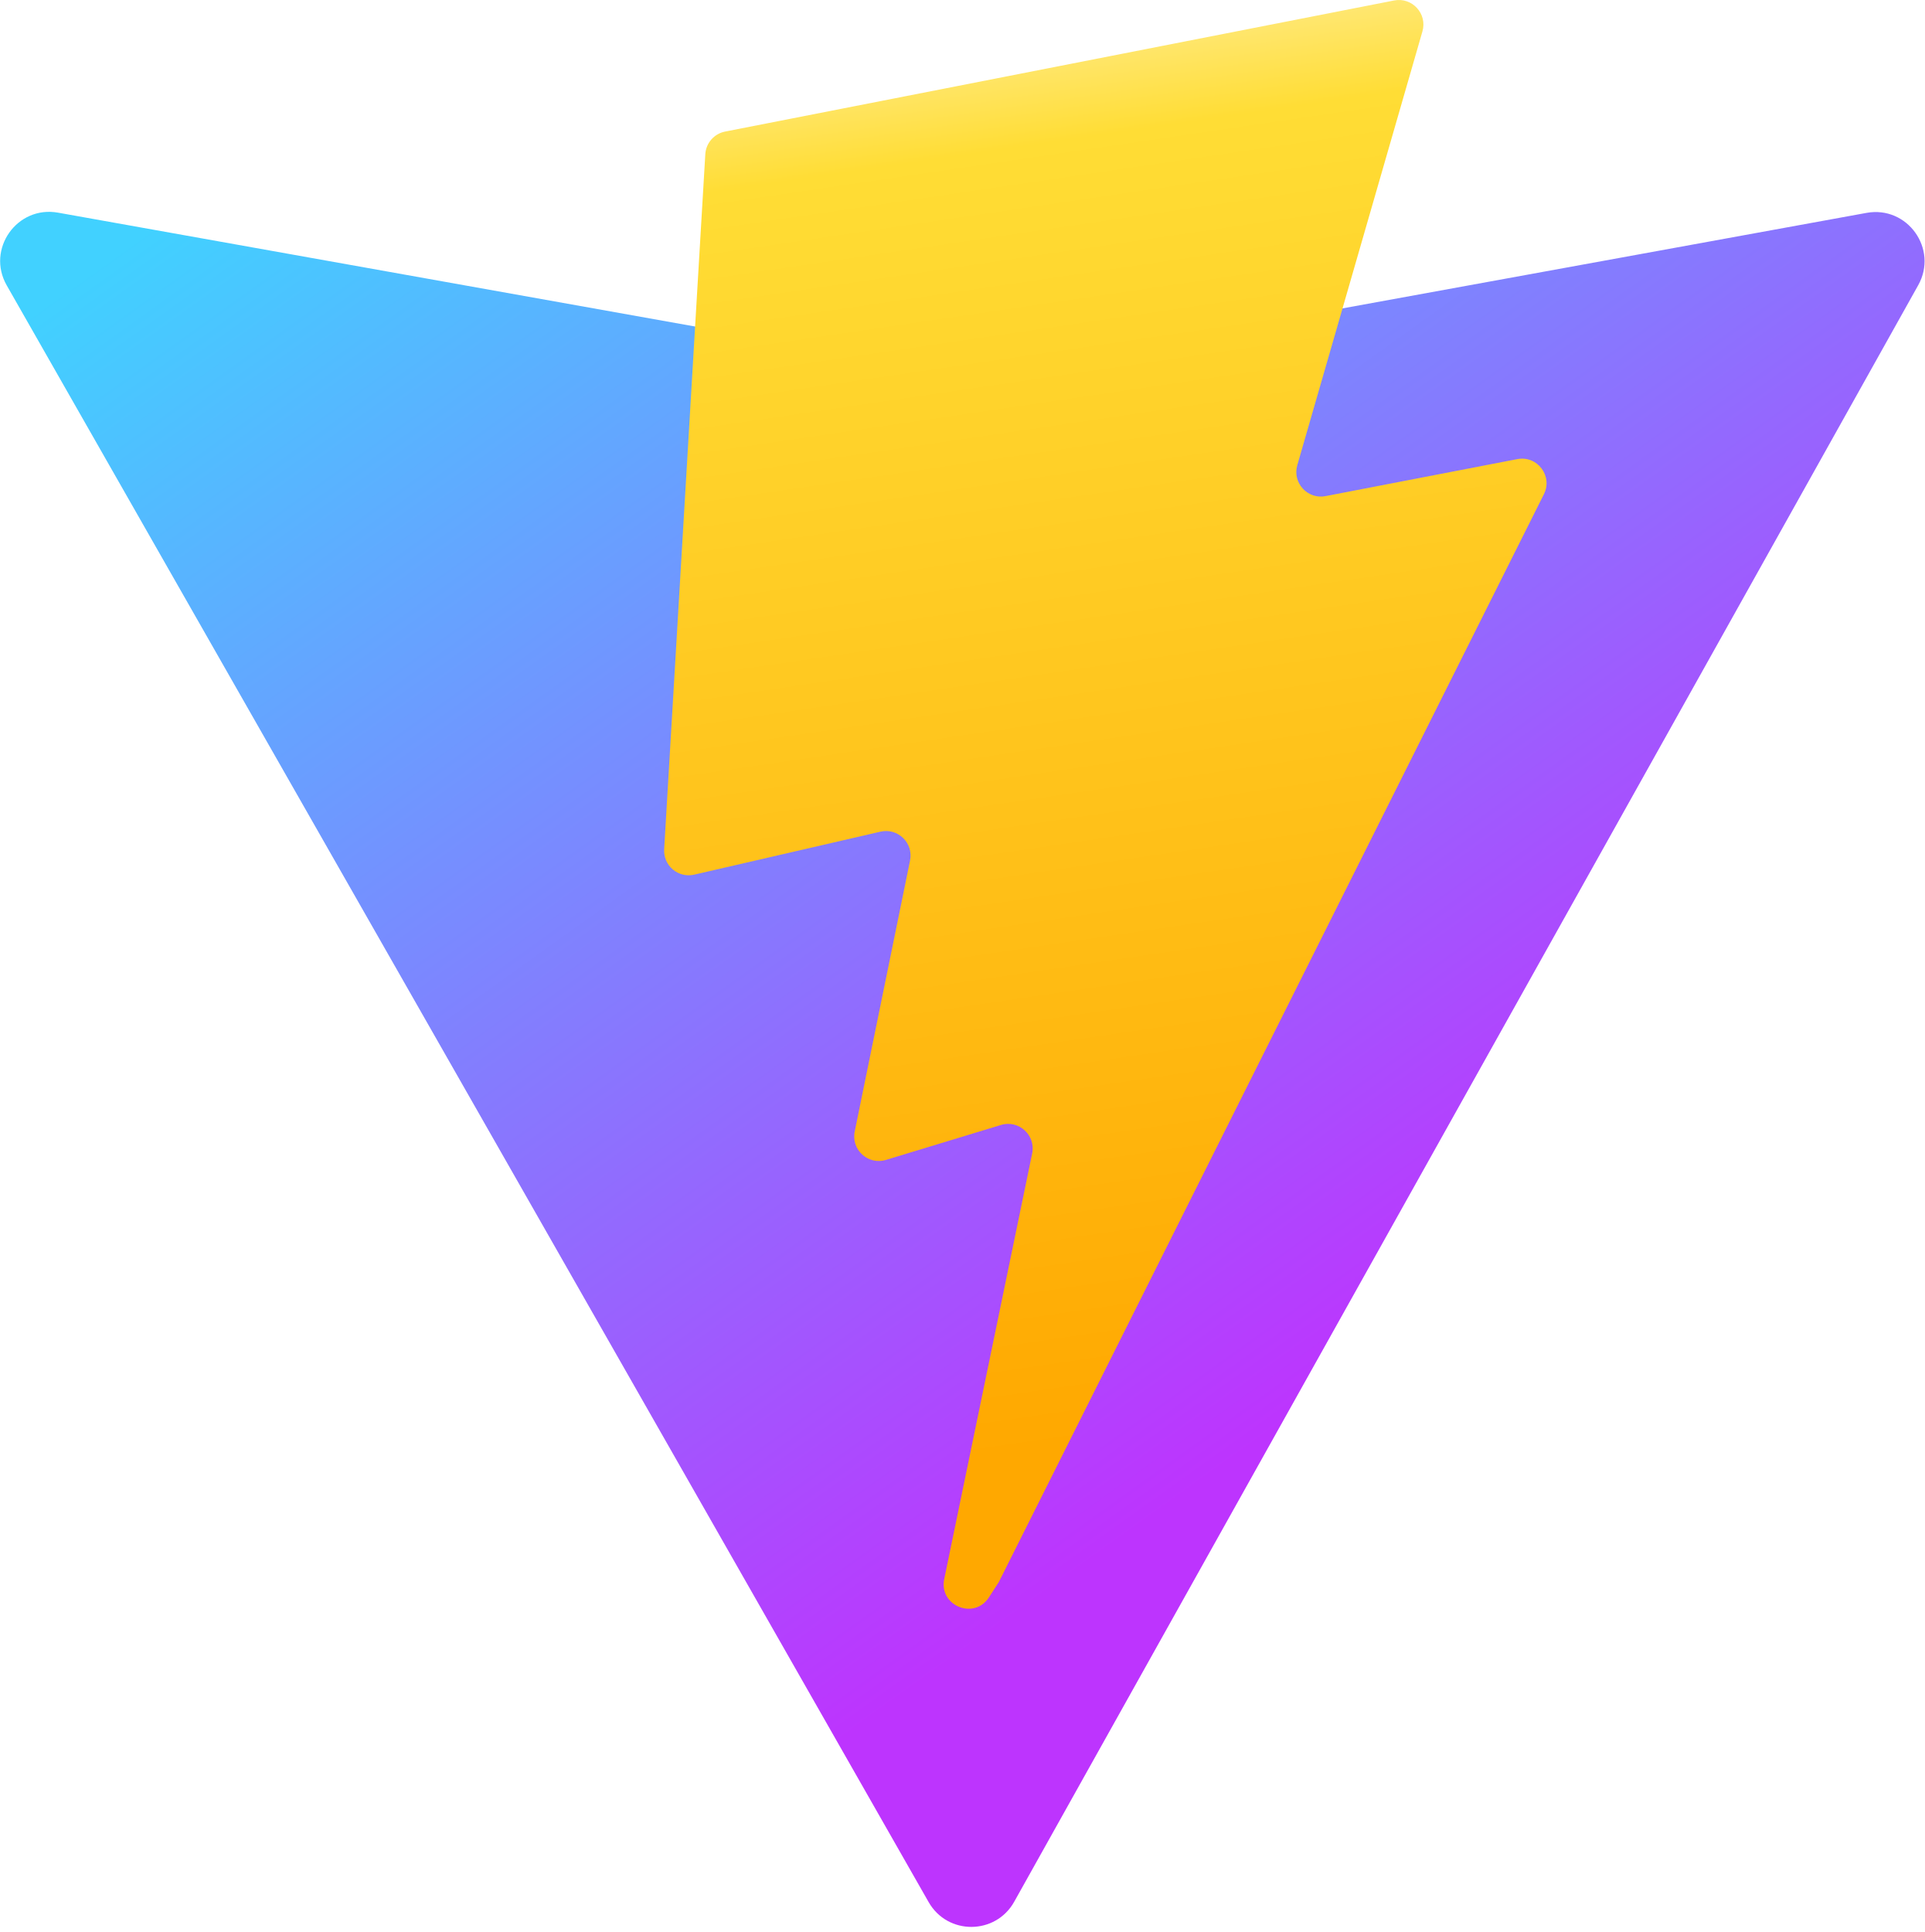
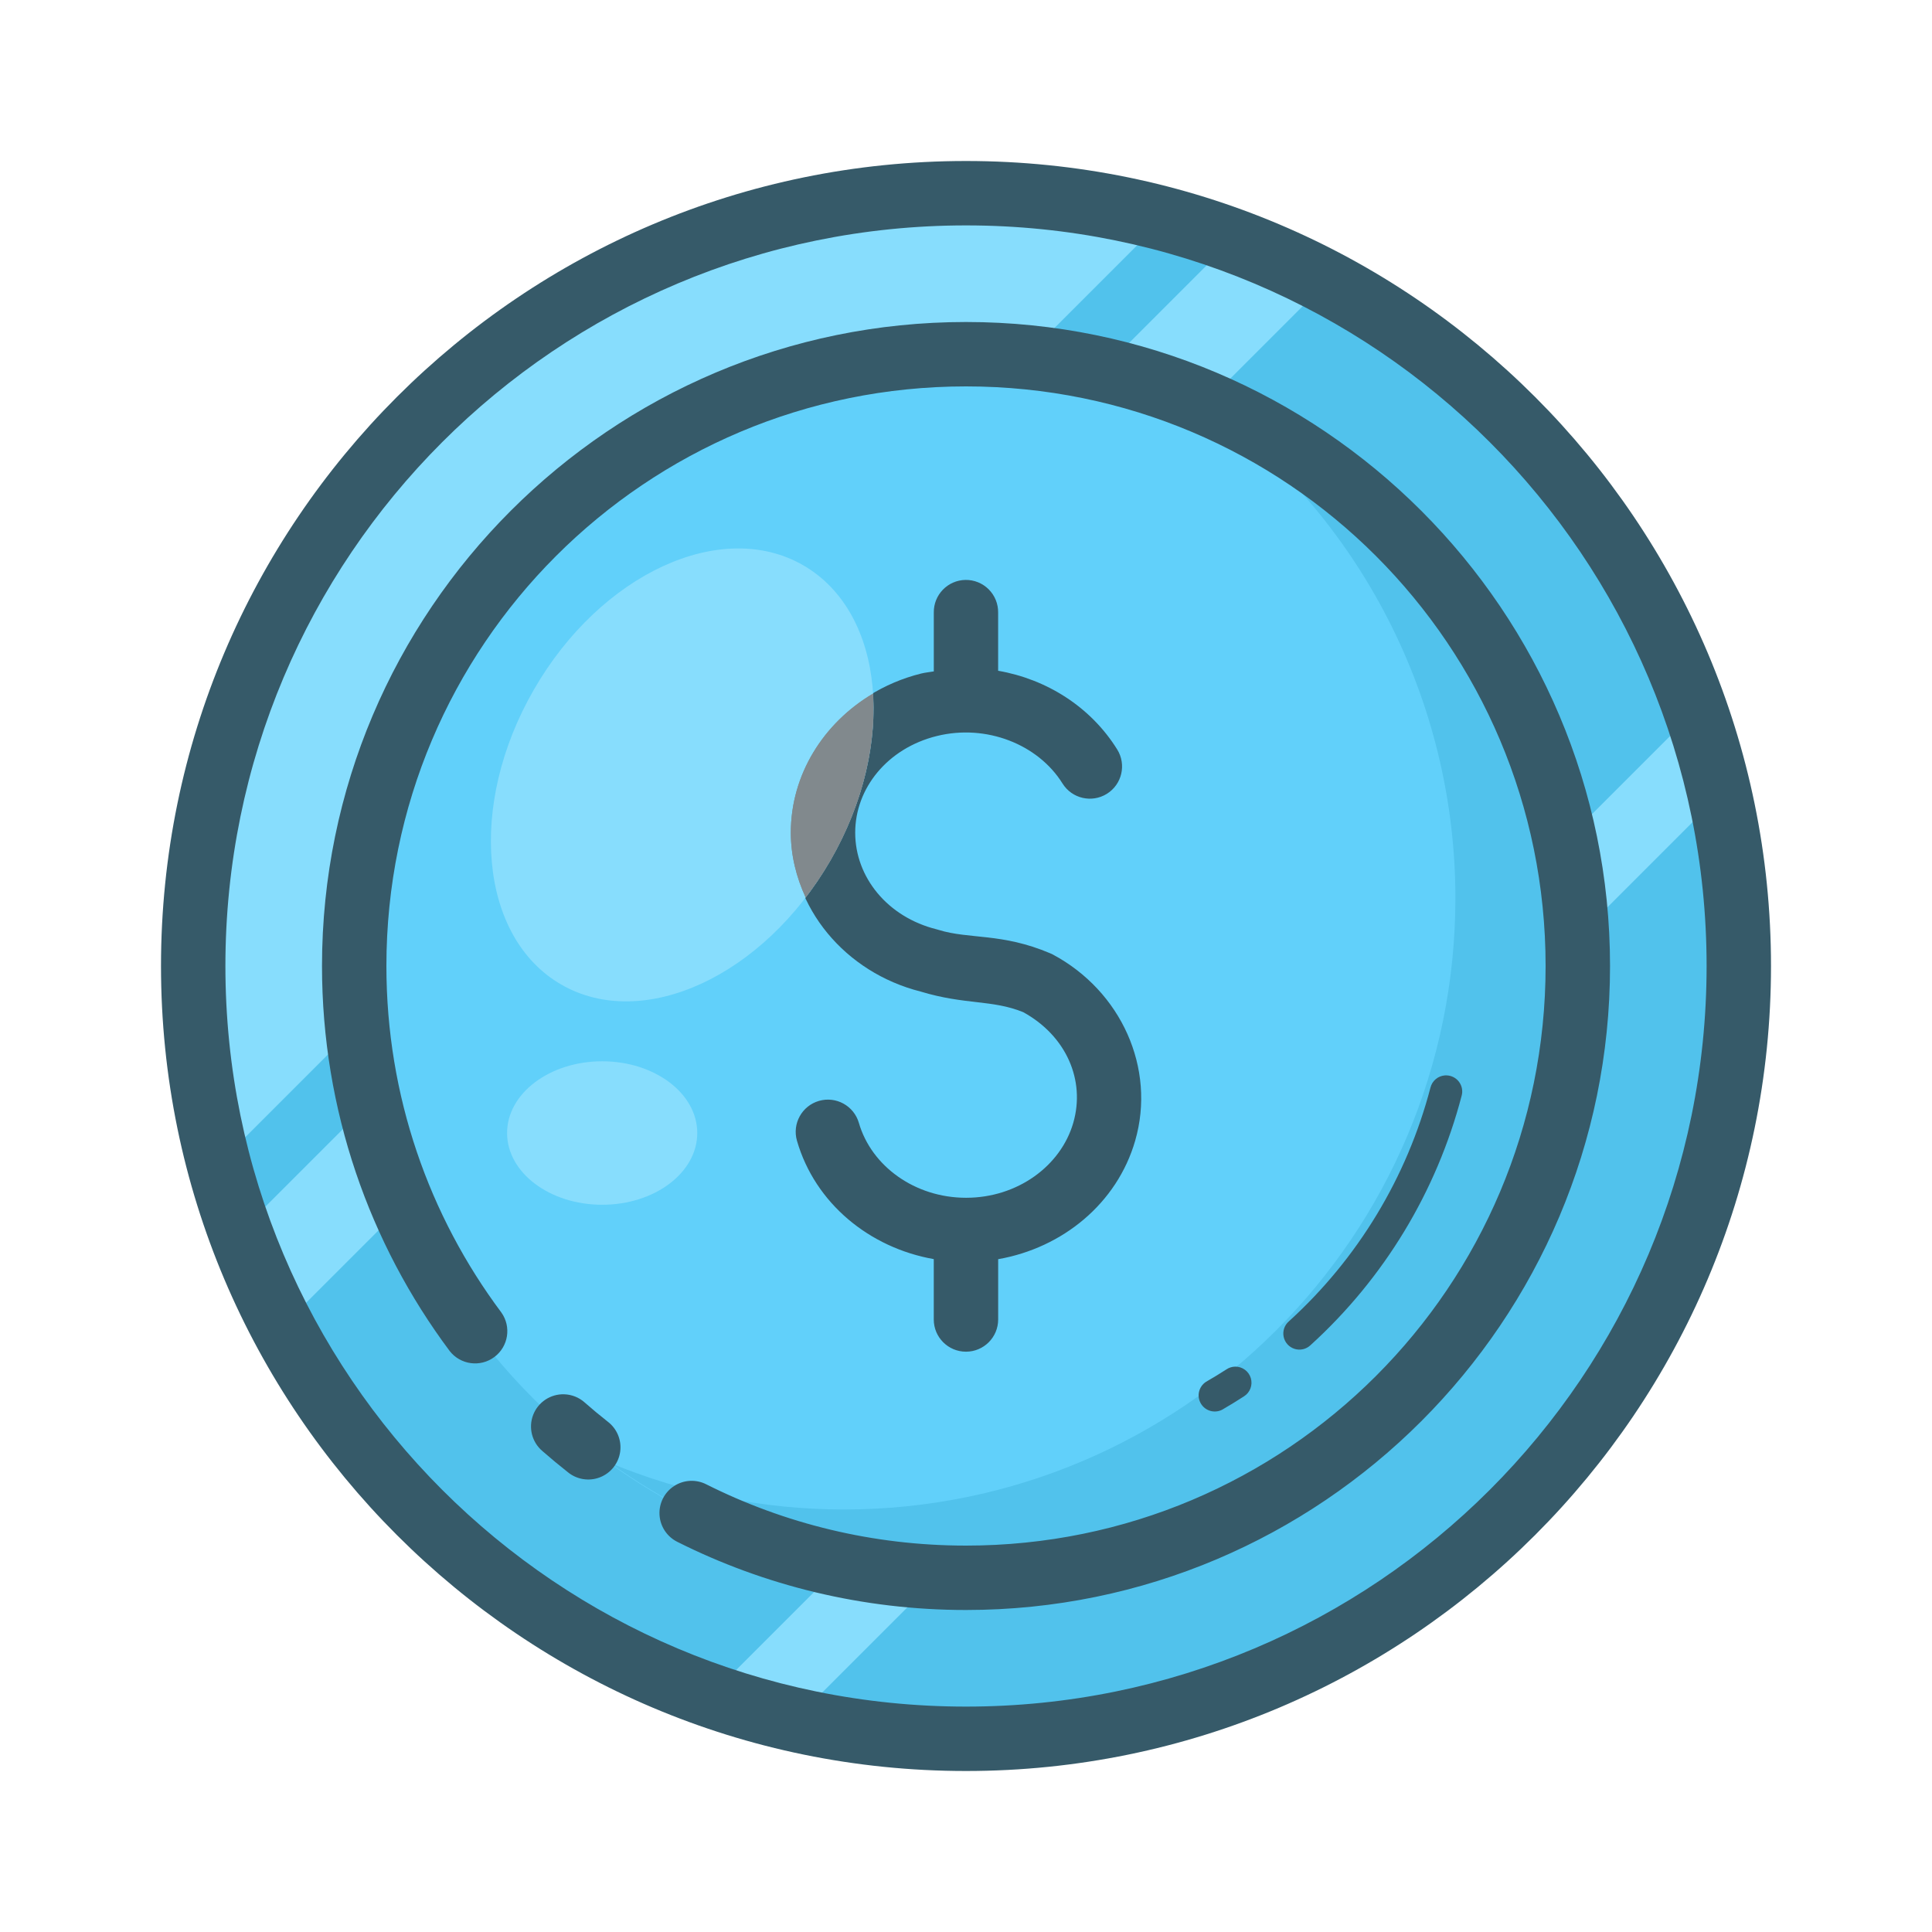
- <svg xmlns="http://www.w3.org/2000/svg" aria-hidden="true" role="img" class="iconify iconify--logos" width="31.88" height="32" preserveAspectRatio="xMidYMid meet" viewBox="0 0 256 257">
-   <defs>
-     <linearGradient id="IconifyId1813088fe1fbc01fb466" x1="-.828%" x2="57.636%" y1="7.652%" y2="78.411%">
-       <stop offset="0%" stop-color="#41D1FF" />
-       <stop offset="100%" stop-color="#BD34FE" />
-     </linearGradient>
-     <linearGradient id="IconifyId1813088fe1fbc01fb467" x1="43.376%" x2="50.316%" y1="2.242%" y2="89.03%">
-       <stop offset="0%" stop-color="#FFEA83" />
-       <stop offset="8.333%" stop-color="#FFDD35" />
-       <stop offset="100%" stop-color="#FFA800" />
-     </linearGradient>
-   </defs>
-   <path fill="url(#IconifyId1813088fe1fbc01fb466)" d="M255.153 37.938L134.897 252.976c-2.483 4.44-8.862 4.466-11.382.048L.875 37.958c-2.746-4.814 1.371-10.646 6.827-9.67l120.385 21.517a6.537 6.537 0 0 0 2.322-.004l117.867-21.483c5.438-.991 9.574 4.796 6.877 9.62Z" />
-   <path fill="url(#IconifyId1813088fe1fbc01fb467)" d="M185.432.063L96.44 17.501a3.268 3.268 0 0 0-2.634 3.014l-5.474 92.456a3.268 3.268 0 0 0 3.997 3.378l24.777-5.718c2.318-.535 4.413 1.507 3.936 3.838l-7.361 36.047c-.495 2.426 1.782 4.5 4.151 3.78l15.304-4.649c2.372-.72 4.652 1.36 4.15 3.788l-11.698 56.621c-.732 3.542 3.979 5.473 5.943 2.437l1.313-2.028l72.516-144.72c1.215-2.423-.88-5.186-3.54-4.672l-25.505 4.922c-2.396.462-4.435-1.77-3.759-4.114l16.646-57.705c.677-2.35-1.37-4.583-3.769-4.113Z" />
+ <svg xmlns="http://www.w3.org/2000/svg" viewBox="0 0 60 60" id="Coin">
+   <g transform="translate(370 -322)" fill="#000000" class="color000000 svgShape">
+     <circle cx="-340" cy="352" r="24" fill="#51c2ec" class="colorecb751 svgShape" />
+     <path fill="#87ddfd" d="m -340,328 a 24,24 0 0 0 -24,24 24,24 0 0 0 0.809,6.125 l 29.303,-29.303 A 24,24 0 0 0 -340,328 Z m 8.229,1.486 -30.75,30.75 a 24,24 0 0 0 1.303,2.947 l 32.402,-32.402 a 24,24 0 0 0 -2.955,-1.295 z m 14.402,14.607 -30.537,30.537 a 24,24 0 0 0 2.615,0.758 l 28.672,-28.672 a 24,24 0 0 0 -0.75,-2.623 z" class="colorfdefb4 svgShape" />
+     <circle cx="-340" cy="352" r="19" fill="#61d0fa" class="colorfad461 svgShape" />
+     <path fill="#51c2ec" d="m -332.74,334.449 a 19,19 0 0 1 7.939,15.43 19,19 0 0 1 -19,19 19,19 0 0 1 -7.258,-1.449 A 19,19 0 0 0 -340,371 a 19,19 0 0 0 19,-19 19,19 0 0 0 -11.74,-17.551 z" class="colorecb751 svgShape" />
+     <path fill="#365a69" d="m -340,327 c -13.795,0 -25,11.205 -25,25 0,13.795 11.205,25 25,25 13.795,0 25,-11.205 25,-25 0,-13.795 -11.205,-25 -25,-25 z m 0,2 c 12.714,0 23,10.286 23,23 0,12.714 -10.286,23 -23,23 -12.714,0 -23,-10.286 -23,-23 0,-12.714 10.286,-23 23,-23 z m 0,3 c -11.034,0 -20,8.966 -20,20 0,4.479 1.476,8.624 3.967,11.959 a 1.001,1.001 0 0 0 1.604,-1.197 C -356.673,359.759 -358,356.04 -358,352 c 0,-9.953 8.047,-18 18,-18 9.953,0 18,8.047 18,18 0,9.953 -8.047,18 -18,18 -2.903,0 -5.639,-0.685 -8.064,-1.902 a 1,1 0 1 0 -0.898,1.787 c 2.696,1.354 5.744,2.115 8.963,2.115 11.034,0 20,-8.966 20,-20 0,-11.034 -8.966,-20 -20,-20 z m -0.016,8.01 A 1,1 0 0 0 -341,341.023 l 0,1.828 c -0.129,0.023 -0.258,0.033 -0.387,0.065 a 1,1 0 0 0 -0.002,0 c -2.348,0.583 -4.051,2.598 -4.051,4.943 0,2.337 1.693,4.343 4.029,4.934 1.39,0.421 2.221,0.247 3.189,0.641 1.334,0.734 1.936,2.112 1.553,3.438 -0.387,1.338 -1.733,2.326 -3.328,2.326 -1.596,0 -2.943,-0.988 -3.33,-2.326 a 1,1 0 1 0 -1.922,0.557 c 0.561,1.939 2.247,3.321 4.248,3.674 l 0,1.875 a 1,1 0 1 0 2,0 l 0,-1.873 c 2.004,-0.351 3.692,-1.734 4.254,-3.676 0.653,-2.257 -0.438,-4.654 -2.559,-5.787 a 1,1 0 0 0 -0.08,-0.037 c -1.501,-0.638 -2.51,-0.43 -3.467,-0.727 a 1,1 0 0 0 -0.055,-0.016 c -1.536,-0.381 -2.533,-1.625 -2.533,-3.002 10e-6,-1.378 0.998,-2.621 2.533,-3.002 1.536,-0.381 3.147,0.256 3.906,1.475 a 1,1 0 1 0 1.697,-1.059 c -0.825,-1.324 -2.19,-2.181 -3.697,-2.443 l 0,-1.807 a 1,1 0 0 0 -1.016,-1.014 z m 14.895,15.387 a 0.5,0.5 0 0 0 -0.455,0.381 c -0.73,2.788 -2.256,5.312 -4.395,7.256 a 0.5,0.5 0 1 0 0.672,0.74 c 2.283,-2.075 3.912,-4.767 4.691,-7.742 a 0.5,0.5 0 0 0 -0.463,-0.635 0.5,0.5 0 0 0 -0.051,0 z m -6.521,9.045 a 0.5,0.5 0 0 0 -0.268,0.084 c -0.207,0.134 -0.42,0.263 -0.635,0.387 a 0.501,0.501 0 0 0 0.5,0.867 c 0.23,-0.133 0.455,-0.271 0.676,-0.414 a 0.5,0.5 0 0 0 -0.273,-0.924 z m -20.834,0.859 a 1,1 0 0 0 -0.68,1.762 c 0.257,0.225 0.519,0.443 0.787,0.654 a 1,1 0 1 0 1.238,-1.57 c -0.242,-0.19 -0.478,-0.388 -0.709,-0.59 a 1,1 0 0 0 -0.637,-0.256 z" color="#000" font-family="sans-serif" font-weight="400" overflow="visible" style="line-height:normal;text-indent:0;text-align:start;text-decoration-line:none;text-decoration-style:solid;text-decoration-color:#000;text-transform:none;block-progression:tb;isolation:auto;mix-blend-mode:normal" class="color2d3a66 svgShape" />
+     <ellipse cx="-129.048" cy="474.108" fill="#87ddfd" rx="5.314" ry="7.517" transform="rotate(30)" class="colorfdefb4 svgShape" />
+     <ellipse cx="-351.299" cy="357.187" fill="#87ddfd" rx="2.953" ry="2.228" class="colorfdefb4 svgShape" />
+     <path fill="#81898d" d="m -342.889,343.541 c -1.536,0.911 -2.551,2.513 -2.551,4.318 0,0.714 0.173,1.389 0.459,2.01 a 5.314,7.517 30 0 0 0.77,-1.146 5.314,7.517 30 0 0 1.322,-5.182 z" color="#000" font-family="sans-serif" font-weight="400" overflow="visible" style="line-height:normal;text-indent:0;text-align:start;text-decoration-line:none;text-decoration-style:solid;text-decoration-color:#000;text-transform:none;block-progression:tb;isolation:auto;mix-blend-mode:normal" class="color8d8d81 svgShape" />
+     <path fill="#81898d" d="m -342.889,343.541 c -1.536,0.911 -2.551,2.513 -2.551,4.318 0,0.714 0.173,1.389 0.459,2.01 a 5.314,7.517 30 0 0 0.77,-1.146 5.314,7.517 30 0 0 1.322,-5.182 z" color="#000" font-family="sans-serif" font-weight="400" overflow="visible" style="line-height:normal;text-indent:0;text-align:start;text-decoration-line:none;text-decoration-style:solid;text-decoration-color:#000;text-transform:none;block-progression:tb;isolation:auto;mix-blend-mode:normal" class="color8d8d81 svgShape" />
+   </g>
</svg>
